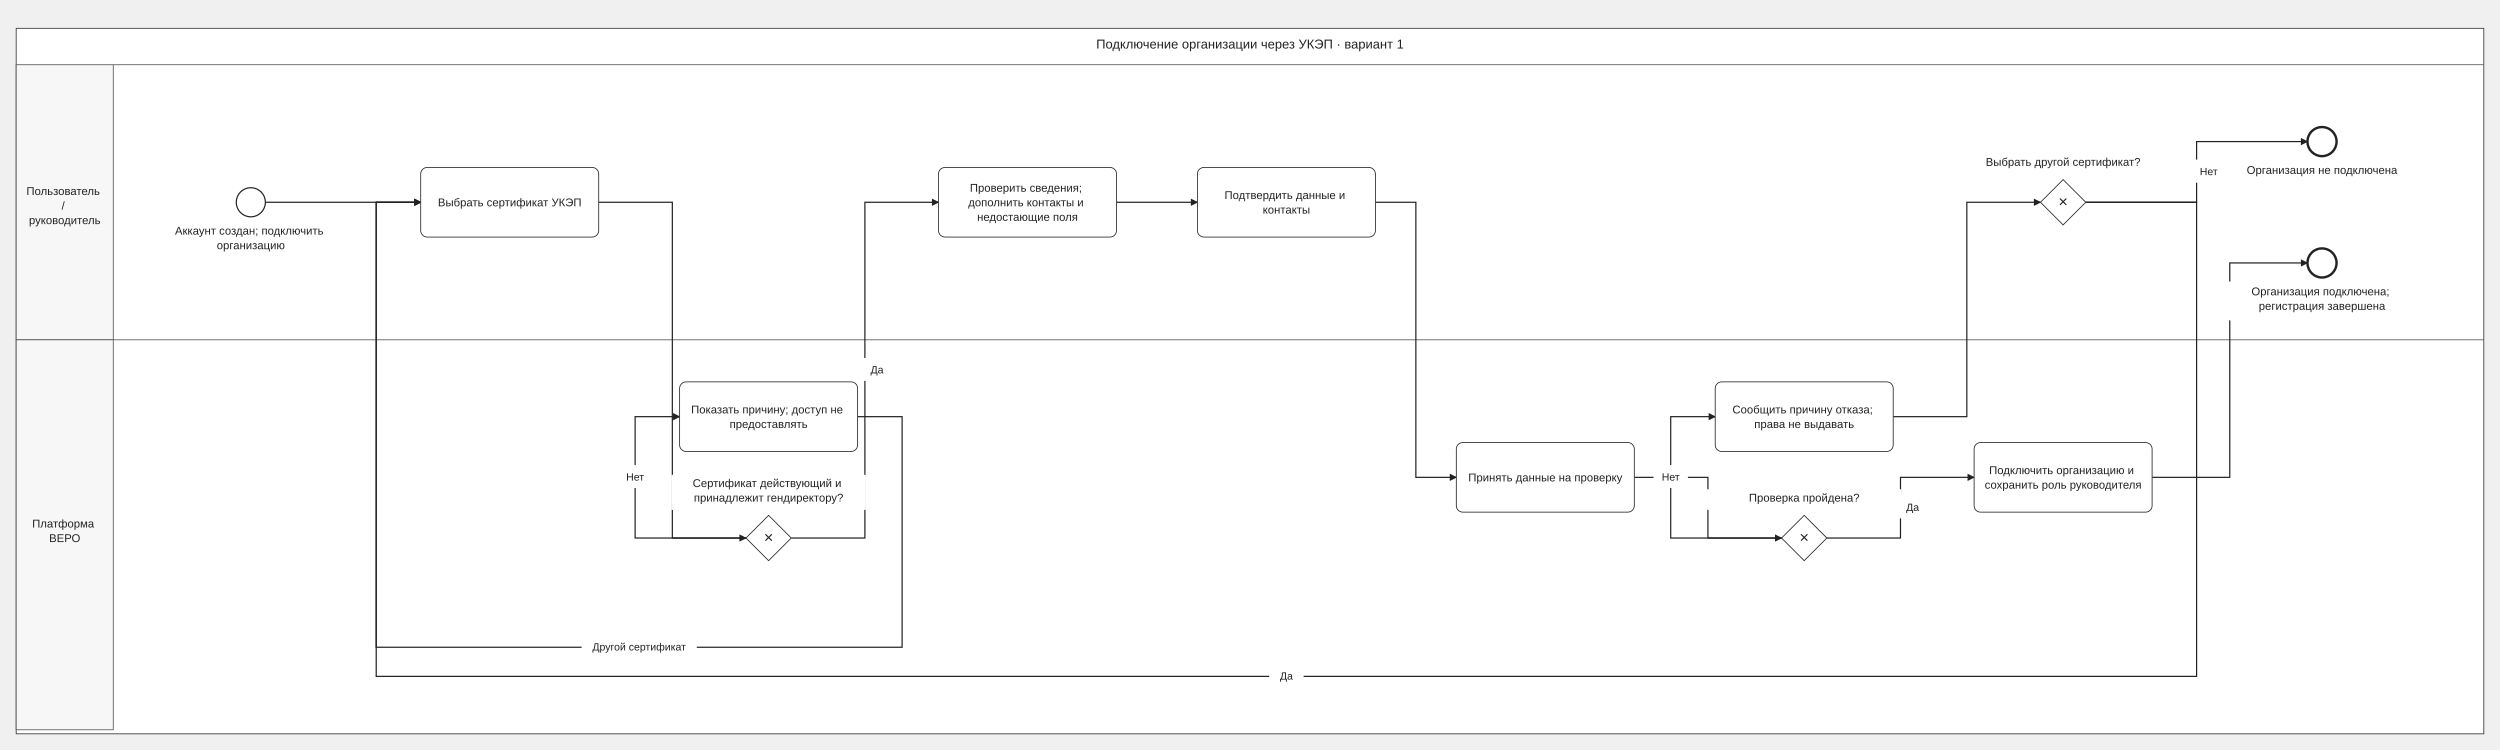
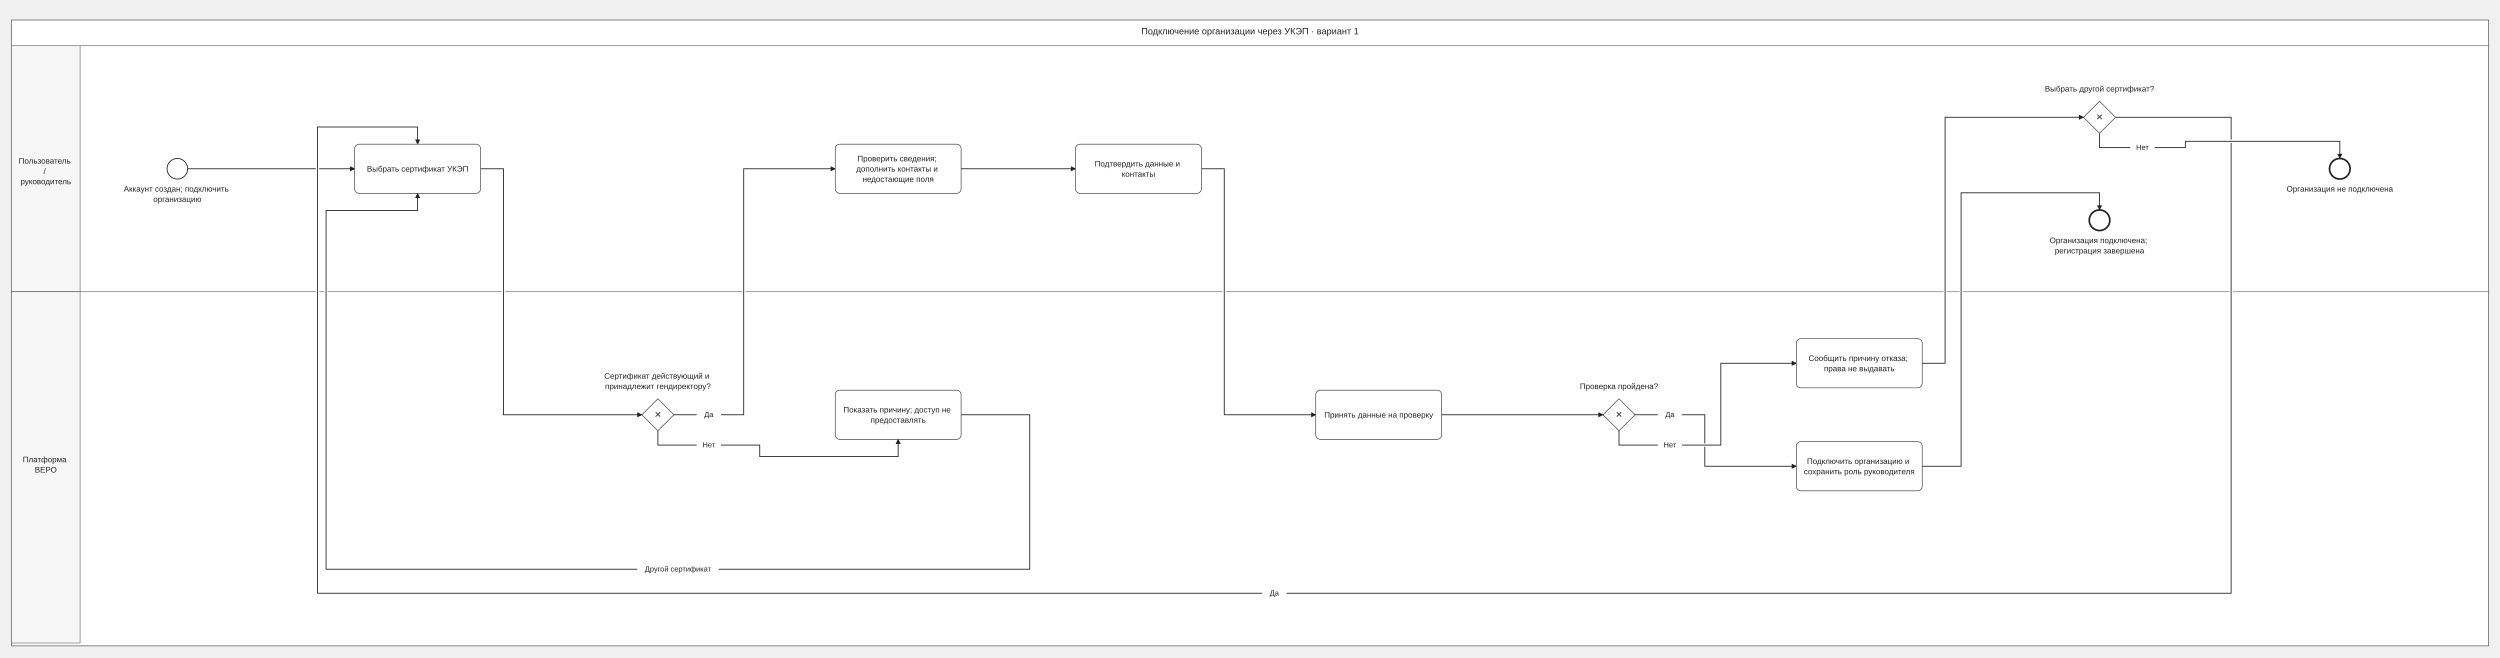
- <svg xmlns="http://www.w3.org/2000/svg" viewBox="0 0 3090 927" width="3090" height="927" data-process="AUTH1_COMPANY_H" data-bpmn-layout="horizontal" role="img" aria-label="Подключение организации через УКЭП — горизонтальная BPMN">
+ <svg xmlns="http://www.w3.org/2000/svg" viewBox="0 0 4370 1149" width="4370" height="1149" data-process="AUTH1_COMPANY_H" data-bpmn-layout="horizontal" role="img" aria-label="Подключение организации через УКЭП — горизонтальная BPMN">
  <defs>
    <marker id="AUTH1_COMPANY_H_arrow" viewBox="0 0 10 10" refX="9" refY="5" markerWidth="6" markerHeight="6" orient="auto">
      <path d="M0 0L10 5L0 10Z" fill="#222" />
    </marker>
    <mask id="AUTH1_COMPANY_H_mask">
-       <rect width="3090" height="927" fill="white" />
-       <rect x="1063.0" y="442.5" width="42" height="28" fill="black" />
-       <rect x="764.0" y="575.0" width="42" height="28" fill="black" />
-       <rect x="719.1" y="785" width="141.8" height="28" fill="black" />
-       <rect x="2343.0" y="612.5" width="42" height="28" fill="black" />
-       <rect x="2044.0" y="575.0" width="42" height="28" fill="black" />
-       <rect x="1569.0" y="821" width="42" height="28" fill="black" />
-       <rect x="2709.0" y="197.5" width="42" height="28" fill="black" />
-       <rect x="190" y="273.0" width="240" height="48" fill="black" />
-       <rect x="830" y="587.0" width="240" height="43" fill="black" />
-       <rect x="2110" y="605.0" width="240" height="25" fill="black" />
-       <rect x="2430" y="190.0" width="240" height="25" fill="black" />
-       <rect x="2750" y="198.0" width="240" height="30" fill="black" />
-       <rect x="2750" y="348.0" width="240" height="48" fill="black" />
+       <rect width="4370" height="1149" fill="white" />
+       <rect x="1218.0" y="710.0" width="42" height="28" fill="black" />
+       <rect x="1218.0" y="763.0" width="42" height="28" fill="black" />
+       <rect x="1114.1" y="980" width="141.8" height="28" fill="black" />
+       <rect x="2898.0" y="710.0" width="42" height="28" fill="black" />
+       <rect x="2898.0" y="763.0" width="42" height="28" fill="black" />
+       <rect x="2206.5" y="1022" width="42" height="28" fill="black" />
+       <rect x="3724.0" y="243.0" width="42" height="28" fill="black" />
+       <rect x="190" y="318.0" width="240" height="48" fill="black" />
+       <rect x="1030" y="647.0" width="240" height="43" fill="black" />
+       <rect x="2710" y="665.0" width="240" height="25" fill="black" />
+       <rect x="3550" y="145.0" width="240" height="25" fill="black" />
+       <rect x="3970" y="318.0" width="240" height="30" fill="black" />
+       <rect x="3550" y="408.0" width="240" height="48" fill="black" />
    </mask>
  </defs>
  <style>text{font-family:Arial,sans-serif;fill:#222}</style>
-   <rect x="20" y="35" width="3050" height="872" fill="white" stroke="#333" />
-   <text x="1545.0" y="60" text-anchor="middle" font-size="16">
-     <tspan x="1545.0" dy="0">Подключение организации через УКЭП · вариант 1</tspan>
+   <rect x="20" y="35" width="4330" height="1094" fill="white" stroke="#333" />
+   <text x="2185.0" y="60" text-anchor="middle" font-size="16">
+     <tspan x="2185.0" dy="0">Подключение организации через УКЭП · вариант 1</tspan>
  </text>
-   <rect x="20" y="80" width="120" height="340" fill="#f7f7f7" stroke="#555" />
-   <path d="M140 80H3070" stroke="#555" />
-   <text x="80" y="241.0" text-anchor="middle" font-size="14">
+   <rect x="20" y="80" width="120" height="430" fill="#f7f7f7" stroke="#555" />
+   <path d="M140 80H4350" stroke="#555" />
+   <text x="80" y="286.0" text-anchor="middle" font-size="14">
    <tspan x="80" dy="0">Пользователь</tspan>
    <tspan x="80" dy="18">/</tspan>
    <tspan x="80" dy="18">руководитель</tspan>
  </text>
-   <rect x="20" y="420" width="120" height="482" fill="#f7f7f7" stroke="#555" />
-   <path d="M140 420H3070" stroke="#555" />
-   <text x="80" y="652.0" text-anchor="middle" font-size="14">
+   <rect x="20" y="510" width="120" height="614" fill="#f7f7f7" stroke="#555" />
+   <path d="M140 510H4350" stroke="#555" />
+   <text x="80" y="808.0" text-anchor="middle" font-size="14">
    <tspan x="80" dy="0">Платформа</tspan>
    <tspan x="80" dy="18">ВЕРО</tspan>
  </text>
  <g fill="none" stroke="#222" stroke-width="1.5" mask="url(#AUTH1_COMPANY_H_mask)">
-     <polyline points="328,250.0 520,250.0" marker-end="url(#AUTH1_COMPANY_H_arrow)" />
-     <polyline points="740,250.0 831.0,250.0 831.0,665.0 922,665.0" marker-end="url(#AUTH1_COMPANY_H_arrow)" />
-     <polyline points="978,665.0 1069.0,665.0 1069.0,250.0 1160,250.0" marker-end="url(#AUTH1_COMPANY_H_arrow)" />
-     <polyline points="922,665.0 785,665.0 785,515.0 840,515.0" marker-end="url(#AUTH1_COMPANY_H_arrow)" />
-     <polyline points="1060,515.0 1115,515.0 1115,800 465,800 465,250.0 520,250.0" marker-end="url(#AUTH1_COMPANY_H_arrow)" />
-     <polyline points="1380,250.0 1480,250.0" marker-end="url(#AUTH1_COMPANY_H_arrow)" />
-     <polyline points="1700,250.0 1750.0,250.0 1750.0,590.0 1800,590.0" marker-end="url(#AUTH1_COMPANY_H_arrow)" />
-     <polyline points="2020,590.0 2111.0,590.0 2111.0,665.0 2202,665.0" marker-end="url(#AUTH1_COMPANY_H_arrow)" />
-     <polyline points="2258,665.0 2349.0,665.0 2349.0,590.0 2440,590.0" marker-end="url(#AUTH1_COMPANY_H_arrow)" />
-     <polyline points="2202,665.0 2065,665.0 2065,515.0 2120,515.0" marker-end="url(#AUTH1_COMPANY_H_arrow)" />
-     <polyline points="2340,515.0 2431.0,515.0 2431.0,250.0 2522,250.0" marker-end="url(#AUTH1_COMPANY_H_arrow)" />
-     <polyline points="2578,250.0 2715,250.0 2715,836 465,836 465,250.0 520,250.0" marker-end="url(#AUTH1_COMPANY_H_arrow)" />
-     <polyline points="2578,250.0 2715.0,250.0 2715.0,175.0 2852,175.0" marker-end="url(#AUTH1_COMPANY_H_arrow)" />
-     <polyline points="2660,590.0 2756.0,590.0 2756.0,325.0 2852,325.0" marker-end="url(#AUTH1_COMPANY_H_arrow)" />
+     <g data-flow="0">
+       <polyline points="328,295.0 460,295.0 460,295.0 620,295.0" stroke="white" stroke-width="6" />
+       <polyline points="328,295.0 460,295.0 460,295.0 620,295.0" marker-end="url(#AUTH1_COMPANY_H_arrow)" />
+     </g>
+     <g data-flow="1">
+       <polyline points="840,295.0 880,295.0 880,725.0 1122,725.0" stroke="white" stroke-width="6" />
+       <polyline points="840,295.0 880,295.0 880,725.0 1122,725.0" marker-end="url(#AUTH1_COMPANY_H_arrow)" />
+     </g>
+     <g data-flow="2">
+       <polyline points="1178,725.0 1300,725.0 1300,295.0 1460,295.0" stroke="white" stroke-width="6" />
+       <polyline points="1178,725.0 1300,725.0 1300,295.0 1460,295.0" marker-end="url(#AUTH1_COMPANY_H_arrow)" />
+     </g>
+     <g data-flow="3">
+       <polyline points="1150,753.0 1150,778.0 1328,778.0 1328,798.0 1570,798.0 1570,768.0" stroke="white" stroke-width="6" />
+       <polyline points="1150,753.0 1150,778.0 1328,778.0 1328,798.0 1570,798.0 1570,768.0" marker-end="url(#AUTH1_COMPANY_H_arrow)" />
+     </g>
+     <g data-flow="4">
+       <polyline points="1680,725.0 1800,725.0 1800,995 570,995 570,368.0 730,368.0 730,338.0" stroke="white" stroke-width="6" />
+       <polyline points="1680,725.0 1800,725.0 1800,995 570,995 570,368.0 730,368.0 730,338.0" marker-end="url(#AUTH1_COMPANY_H_arrow)" />
+     </g>
+     <g data-flow="5">
+       <polyline points="1680,295.0 1720,295.0 1720,295.0 1880,295.0" stroke="white" stroke-width="6" />
+       <polyline points="1680,295.0 1720,295.0 1720,295.0 1880,295.0" marker-end="url(#AUTH1_COMPANY_H_arrow)" />
+     </g>
+     <g data-flow="6">
+       <polyline points="2100,295.0 2140,295.0 2140,725.0 2300,725.0" stroke="white" stroke-width="6" />
+       <polyline points="2100,295.0 2140,295.0 2140,725.0 2300,725.0" marker-end="url(#AUTH1_COMPANY_H_arrow)" />
+     </g>
+     <g data-flow="7">
+       <polyline points="2520,725.0 2560,725.0 2560,725.0 2802,725.0" stroke="white" stroke-width="6" />
+       <polyline points="2520,725.0 2560,725.0 2560,725.0 2802,725.0" marker-end="url(#AUTH1_COMPANY_H_arrow)" />
+     </g>
+     <g data-flow="8">
+       <polyline points="2858,725.0 2980,725.0 2980,815.0 3140,815.0" stroke="white" stroke-width="6" />
+       <polyline points="2858,725.0 2980,725.0 2980,815.0 3140,815.0" marker-end="url(#AUTH1_COMPANY_H_arrow)" />
+     </g>
+     <g data-flow="9">
+       <polyline points="2830,753.0 2830,778.0 3008,778.0 3008,635.0 3140,635.0" stroke="white" stroke-width="6" />
+       <polyline points="2830,753.0 2830,778.0 3008,778.0 3008,635.0 3140,635.0" marker-end="url(#AUTH1_COMPANY_H_arrow)" />
+     </g>
+     <g data-flow="10">
+       <polyline points="3360,635.0 3400,635.0 3400,205.0 3642,205.0" stroke="white" stroke-width="6" />
+       <polyline points="3360,635.0 3400,635.0 3400,205.0 3642,205.0" marker-end="url(#AUTH1_COMPANY_H_arrow)" />
+     </g>
+     <g data-flow="11">
+       <polyline points="3698,205.0 3900,205.0 3900,1037 555,1037 555,222.0 730,222.0 730,252.0" stroke="white" stroke-width="6" />
+       <polyline points="3698,205.0 3900,205.0 3900,1037 555,1037 555,222.0 730,222.0 730,252.0" marker-end="url(#AUTH1_COMPANY_H_arrow)" />
+     </g>
+     <g data-flow="12">
+       <polyline points="3670,233.0 3670,258.0 3820,258.0 3820,247.0 4090,247.0 4090,277.0" stroke="white" stroke-width="6" />
+       <polyline points="3670,233.0 3670,258.0 3820,258.0 3820,247.0 4090,247.0 4090,277.0" marker-end="url(#AUTH1_COMPANY_H_arrow)" />
+     </g>
+     <g data-flow="13">
+       <polyline points="3360,815.0 3428,815.0 3428,337.0 3670,337.0 3670,367.0" stroke="white" stroke-width="6" />
+       <polyline points="3360,815.0 3428,815.0 3428,337.0 3670,337.0 3670,367.0" marker-end="url(#AUTH1_COMPANY_H_arrow)" />
+     </g>
  </g>
  <g data-node="start">
-     <circle cx="310" cy="250.0" r="18" fill="white" stroke="#222" stroke-width="1.5" />
-     <text x="310" y="290.0" text-anchor="middle" font-size="14">
+     <circle cx="310" cy="295.0" r="18" fill="white" stroke="#222" stroke-width="1.5" />
+     <text x="310" y="335.0" text-anchor="middle" font-size="14">
      <tspan x="310" dy="0">Аккаунт создан; подключить</tspan>
      <tspan x="310" dy="18">организацию</tspan>
    </text>
  </g>
  <g data-node="select">
-     <rect x="520" y="207.0" width="220" height="86" rx="8" fill="white" stroke="#222" />
-     <text x="630" y="255.0" text-anchor="middle" font-size="14">
-       <tspan x="630" dy="0">Выбрать сертификат УКЭП</tspan>
+     <rect x="620" y="252.0" width="220" height="86" rx="8" fill="white" stroke="#222" />
+     <text x="730" y="300.0" text-anchor="middle" font-size="14">
+       <tspan x="730" dy="0">Выбрать сертификат УКЭП</tspan>
    </text>
  </g>
  <g data-node="certificate">
-     <rect x="830" y="587.0" width="240" height="43" fill="white" />
-     <text x="950" y="602.0" text-anchor="middle" font-size="14">
-       <tspan x="950" dy="0">Сертификат действующий и</tspan>
-       <tspan x="950" dy="18">принадлежит гендиректору?</tspan>
-     </text>
-     <path d="M950,637.0L978,665.0L950,693.0L922,665.0Z" fill="white" stroke="#222" />
-     <text x="950" y="671.0" text-anchor="middle" font-size="20">
-       <tspan x="950" dy="0">×</tspan>
+     <rect x="1030" y="647.0" width="240" height="43" fill="white" />
+     <text x="1150" y="662.0" text-anchor="middle" font-size="14">
+       <tspan x="1150" dy="0">Сертификат действующий и</tspan>
+       <tspan x="1150" dy="18">принадлежит гендиректору?</tspan>
+     </text>
+     <path d="M1150,697.0L1178,725.0L1150,753.0L1122,725.0Z" fill="white" stroke="#222" />
+     <text x="1150" y="731.0" text-anchor="middle" font-size="20">
+       <tspan x="1150" dy="0">×</tspan>
    </text>
  </g>
  <g data-node="invalid">
-     <rect x="840" y="472.0" width="220" height="86" rx="8" fill="white" stroke="#222" />
-     <text x="950" y="511.0" text-anchor="middle" font-size="14">
-       <tspan x="950" dy="0">Показать причину; доступ не</tspan>
-       <tspan x="950" dy="18">предоставлять</tspan>
+     <rect x="1460" y="682.0" width="220" height="86" rx="8" fill="white" stroke="#222" />
+     <text x="1570" y="721.0" text-anchor="middle" font-size="14">
+       <tspan x="1570" dy="0">Показать причину; доступ не</tspan>
+       <tspan x="1570" dy="18">предоставлять</tspan>
    </text>
  </g>
  <g data-node="review">
-     <rect x="1160" y="207.0" width="220" height="86" rx="8" fill="white" stroke="#222" />
-     <text x="1270" y="237.0" text-anchor="middle" font-size="14">
-       <tspan x="1270" dy="0">Проверить сведения;</tspan>
-       <tspan x="1270" dy="18">дополнить контакты и</tspan>
-       <tspan x="1270" dy="18">недостающие поля</tspan>
+     <rect x="1460" y="252.0" width="220" height="86" rx="8" fill="white" stroke="#222" />
+     <text x="1570" y="282.0" text-anchor="middle" font-size="14">
+       <tspan x="1570" dy="0">Проверить сведения;</tspan>
+       <tspan x="1570" dy="18">дополнить контакты и</tspan>
+       <tspan x="1570" dy="18">недостающие поля</tspan>
    </text>
  </g>
  <g data-node="confirm">
-     <rect x="1480" y="207.0" width="220" height="86" rx="8" fill="white" stroke="#222" />
-     <text x="1590" y="246.0" text-anchor="middle" font-size="14">
-       <tspan x="1590" dy="0">Подтвердить данные и</tspan>
-       <tspan x="1590" dy="18">контакты</tspan>
+     <rect x="1880" y="252.0" width="220" height="86" rx="8" fill="white" stroke="#222" />
+     <text x="1990" y="291.0" text-anchor="middle" font-size="14">
+       <tspan x="1990" dy="0">Подтвердить данные и</tspan>
+       <tspan x="1990" dy="18">контакты</tspan>
    </text>
  </g>
  <g data-node="send">
-     <rect x="1800" y="547.0" width="220" height="86" rx="8" fill="white" stroke="#222" />
-     <text x="1910" y="595.0" text-anchor="middle" font-size="14">
-       <tspan x="1910" dy="0">Принять данные на проверку</tspan>
+     <rect x="2300" y="682.0" width="220" height="86" rx="8" fill="white" stroke="#222" />
+     <text x="2410" y="730.0" text-anchor="middle" font-size="14">
+       <tspan x="2410" dy="0">Принять данные на проверку</tspan>
    </text>
  </g>
  <g data-node="decision">
-     <rect x="2110" y="605.0" width="240" height="25" fill="white" />
-     <text x="2230" y="620.0" text-anchor="middle" font-size="14">
-       <tspan x="2230" dy="0">Проверка пройдена?</tspan>
-     </text>
-     <path d="M2230,637.0L2258,665.0L2230,693.0L2202,665.0Z" fill="white" stroke="#222" />
-     <text x="2230" y="671.0" text-anchor="middle" font-size="20">
-       <tspan x="2230" dy="0">×</tspan>
+     <rect x="2710" y="665.0" width="240" height="25" fill="white" />
+     <text x="2830" y="680.0" text-anchor="middle" font-size="14">
+       <tspan x="2830" dy="0">Проверка пройдена?</tspan>
+     </text>
+     <path d="M2830,697.0L2858,725.0L2830,753.0L2802,725.0Z" fill="white" stroke="#222" />
+     <text x="2830" y="731.0" text-anchor="middle" font-size="20">
+       <tspan x="2830" dy="0">×</tspan>
    </text>
  </g>
  <g data-node="reject">
-     <rect x="2120" y="472.0" width="220" height="86" rx="8" fill="white" stroke="#222" />
-     <text x="2230" y="511.0" text-anchor="middle" font-size="14">
-       <tspan x="2230" dy="0">Сообщить причину отказа;</tspan>
-       <tspan x="2230" dy="18">права не выдавать</tspan>
+     <rect x="3140" y="592.0" width="220" height="86" rx="8" fill="white" stroke="#222" />
+     <text x="3250" y="631.0" text-anchor="middle" font-size="14">
+       <tspan x="3250" dy="0">Сообщить причину отказа;</tspan>
+       <tspan x="3250" dy="18">права не выдавать</tspan>
    </text>
  </g>
  <g data-node="again">
-     <rect x="2430" y="190.0" width="240" height="25" fill="white" />
-     <text x="2550" y="205.0" text-anchor="middle" font-size="14">
-       <tspan x="2550" dy="0">Выбрать другой сертификат?</tspan>
-     </text>
-     <path d="M2550,222.0L2578,250.0L2550,278.0L2522,250.0Z" fill="white" stroke="#222" />
-     <text x="2550" y="256.0" text-anchor="middle" font-size="20">
-       <tspan x="2550" dy="0">×</tspan>
+     <rect x="3550" y="145.0" width="240" height="25" fill="white" />
+     <text x="3670" y="160.0" text-anchor="middle" font-size="14">
+       <tspan x="3670" dy="0">Выбрать другой сертификат?</tspan>
+     </text>
+     <path d="M3670,177.0L3698,205.0L3670,233.0L3642,205.0Z" fill="white" stroke="#222" />
+     <text x="3670" y="211.0" text-anchor="middle" font-size="20">
+       <tspan x="3670" dy="0">×</tspan>
    </text>
  </g>
  <g data-node="no_access">
-     <circle cx="2870" cy="175.0" r="18" fill="white" stroke="#222" stroke-width="3" />
-     <text x="2870" y="215.0" text-anchor="middle" font-size="14">
-       <tspan x="2870" dy="0">Организация не подключена</tspan>
+     <circle cx="4090" cy="295.0" r="18" fill="white" stroke="#222" stroke-width="3" />
+     <text x="4090" y="335.0" text-anchor="middle" font-size="14">
+       <tspan x="4090" dy="0">Организация не подключена</tspan>
    </text>
  </g>
  <g data-node="approve">
-     <rect x="2440" y="547.0" width="220" height="86" rx="8" fill="white" stroke="#222" />
-     <text x="2550" y="586.0" text-anchor="middle" font-size="14">
-       <tspan x="2550" dy="0">Подключить организацию и</tspan>
-       <tspan x="2550" dy="18">сохранить роль руководителя</tspan>
+     <rect x="3140" y="772.0" width="220" height="86" rx="8" fill="white" stroke="#222" />
+     <text x="3250" y="811.0" text-anchor="middle" font-size="14">
+       <tspan x="3250" dy="0">Подключить организацию и</tspan>
+       <tspan x="3250" dy="18">сохранить роль руководителя</tspan>
    </text>
  </g>
  <g data-node="done">
-     <circle cx="2870" cy="325.0" r="18" fill="white" stroke="#222" stroke-width="3" />
-     <text x="2870" y="365.0" text-anchor="middle" font-size="14">
-       <tspan x="2870" dy="0">Организация подключена;</tspan>
-       <tspan x="2870" dy="18">регистрация завершена</tspan>
+     <circle cx="3670" cy="385.0" r="18" fill="white" stroke="#222" stroke-width="3" />
+     <text x="3670" y="425.0" text-anchor="middle" font-size="14">
+       <tspan x="3670" dy="0">Организация подключена;</tspan>
+       <tspan x="3670" dy="18">регистрация завершена</tspan>
    </text>
  </g>
  <g data-edge-label="2">
-     <rect x="1063.0" y="442.5" width="42" height="28" fill="white" />
-     <text x="1084.0" y="461.5" text-anchor="middle" font-size="13">
-       <tspan x="1084.0" dy="0">Да</tspan>
+     <rect x="1218.0" y="710.0" width="42" height="28" fill="white" />
+     <text x="1239.0" y="729.0" text-anchor="middle" font-size="13">
+       <tspan x="1239.0" dy="0">Да</tspan>
    </text>
  </g>
  <g data-edge-label="3">
-     <rect x="764.0" y="575.0" width="42" height="28" fill="white" />
-     <text x="785" y="594.0" text-anchor="middle" font-size="13">
-       <tspan x="785" dy="0">Нет</tspan>
+     <rect x="1218.0" y="763.0" width="42" height="28" fill="white" />
+     <text x="1239.0" y="782.0" text-anchor="middle" font-size="13">
+       <tspan x="1239.0" dy="0">Нет</tspan>
    </text>
  </g>
  <g data-edge-label="4">
-     <rect x="719.1" y="785" width="141.8" height="28" fill="white" />
-     <text x="790.0" y="804" text-anchor="middle" font-size="13">
-       <tspan x="790.0" dy="0">Другой сертификат</tspan>
+     <rect x="1114.1" y="980" width="141.8" height="28" fill="white" />
+     <text x="1185.0" y="999" text-anchor="middle" font-size="13">
+       <tspan x="1185.0" dy="0">Другой сертификат</tspan>
    </text>
  </g>
  <g data-edge-label="8">
-     <rect x="2343.0" y="612.5" width="42" height="28" fill="white" />
-     <text x="2364.0" y="631.5" text-anchor="middle" font-size="13">
-       <tspan x="2364.0" dy="0">Да</tspan>
+     <rect x="2898.0" y="710.0" width="42" height="28" fill="white" />
+     <text x="2919.0" y="729.0" text-anchor="middle" font-size="13">
+       <tspan x="2919.0" dy="0">Да</tspan>
    </text>
  </g>
  <g data-edge-label="9">
-     <rect x="2044.0" y="575.0" width="42" height="28" fill="white" />
-     <text x="2065" y="594.0" text-anchor="middle" font-size="13">
-       <tspan x="2065" dy="0">Нет</tspan>
+     <rect x="2898.0" y="763.0" width="42" height="28" fill="white" />
+     <text x="2919.0" y="782.0" text-anchor="middle" font-size="13">
+       <tspan x="2919.0" dy="0">Нет</tspan>
    </text>
  </g>
  <g data-edge-label="11">
-     <rect x="1569.0" y="821" width="42" height="28" fill="white" />
-     <text x="1590.0" y="840" text-anchor="middle" font-size="13">
-       <tspan x="1590.0" dy="0">Да</tspan>
+     <rect x="2206.5" y="1022" width="42" height="28" fill="white" />
+     <text x="2227.5" y="1041" text-anchor="middle" font-size="13">
+       <tspan x="2227.5" dy="0">Да</tspan>
    </text>
  </g>
  <g data-edge-label="12">
-     <rect x="2709.0" y="197.5" width="42" height="28" fill="white" />
-     <text x="2730.0" y="216.5" text-anchor="middle" font-size="13">
-       <tspan x="2730.0" dy="0">Нет</tspan>
+     <rect x="3724.0" y="243.0" width="42" height="28" fill="white" />
+     <text x="3745.0" y="262.0" text-anchor="middle" font-size="13">
+       <tspan x="3745.0" dy="0">Нет</tspan>
    </text>
  </g>
</svg>
